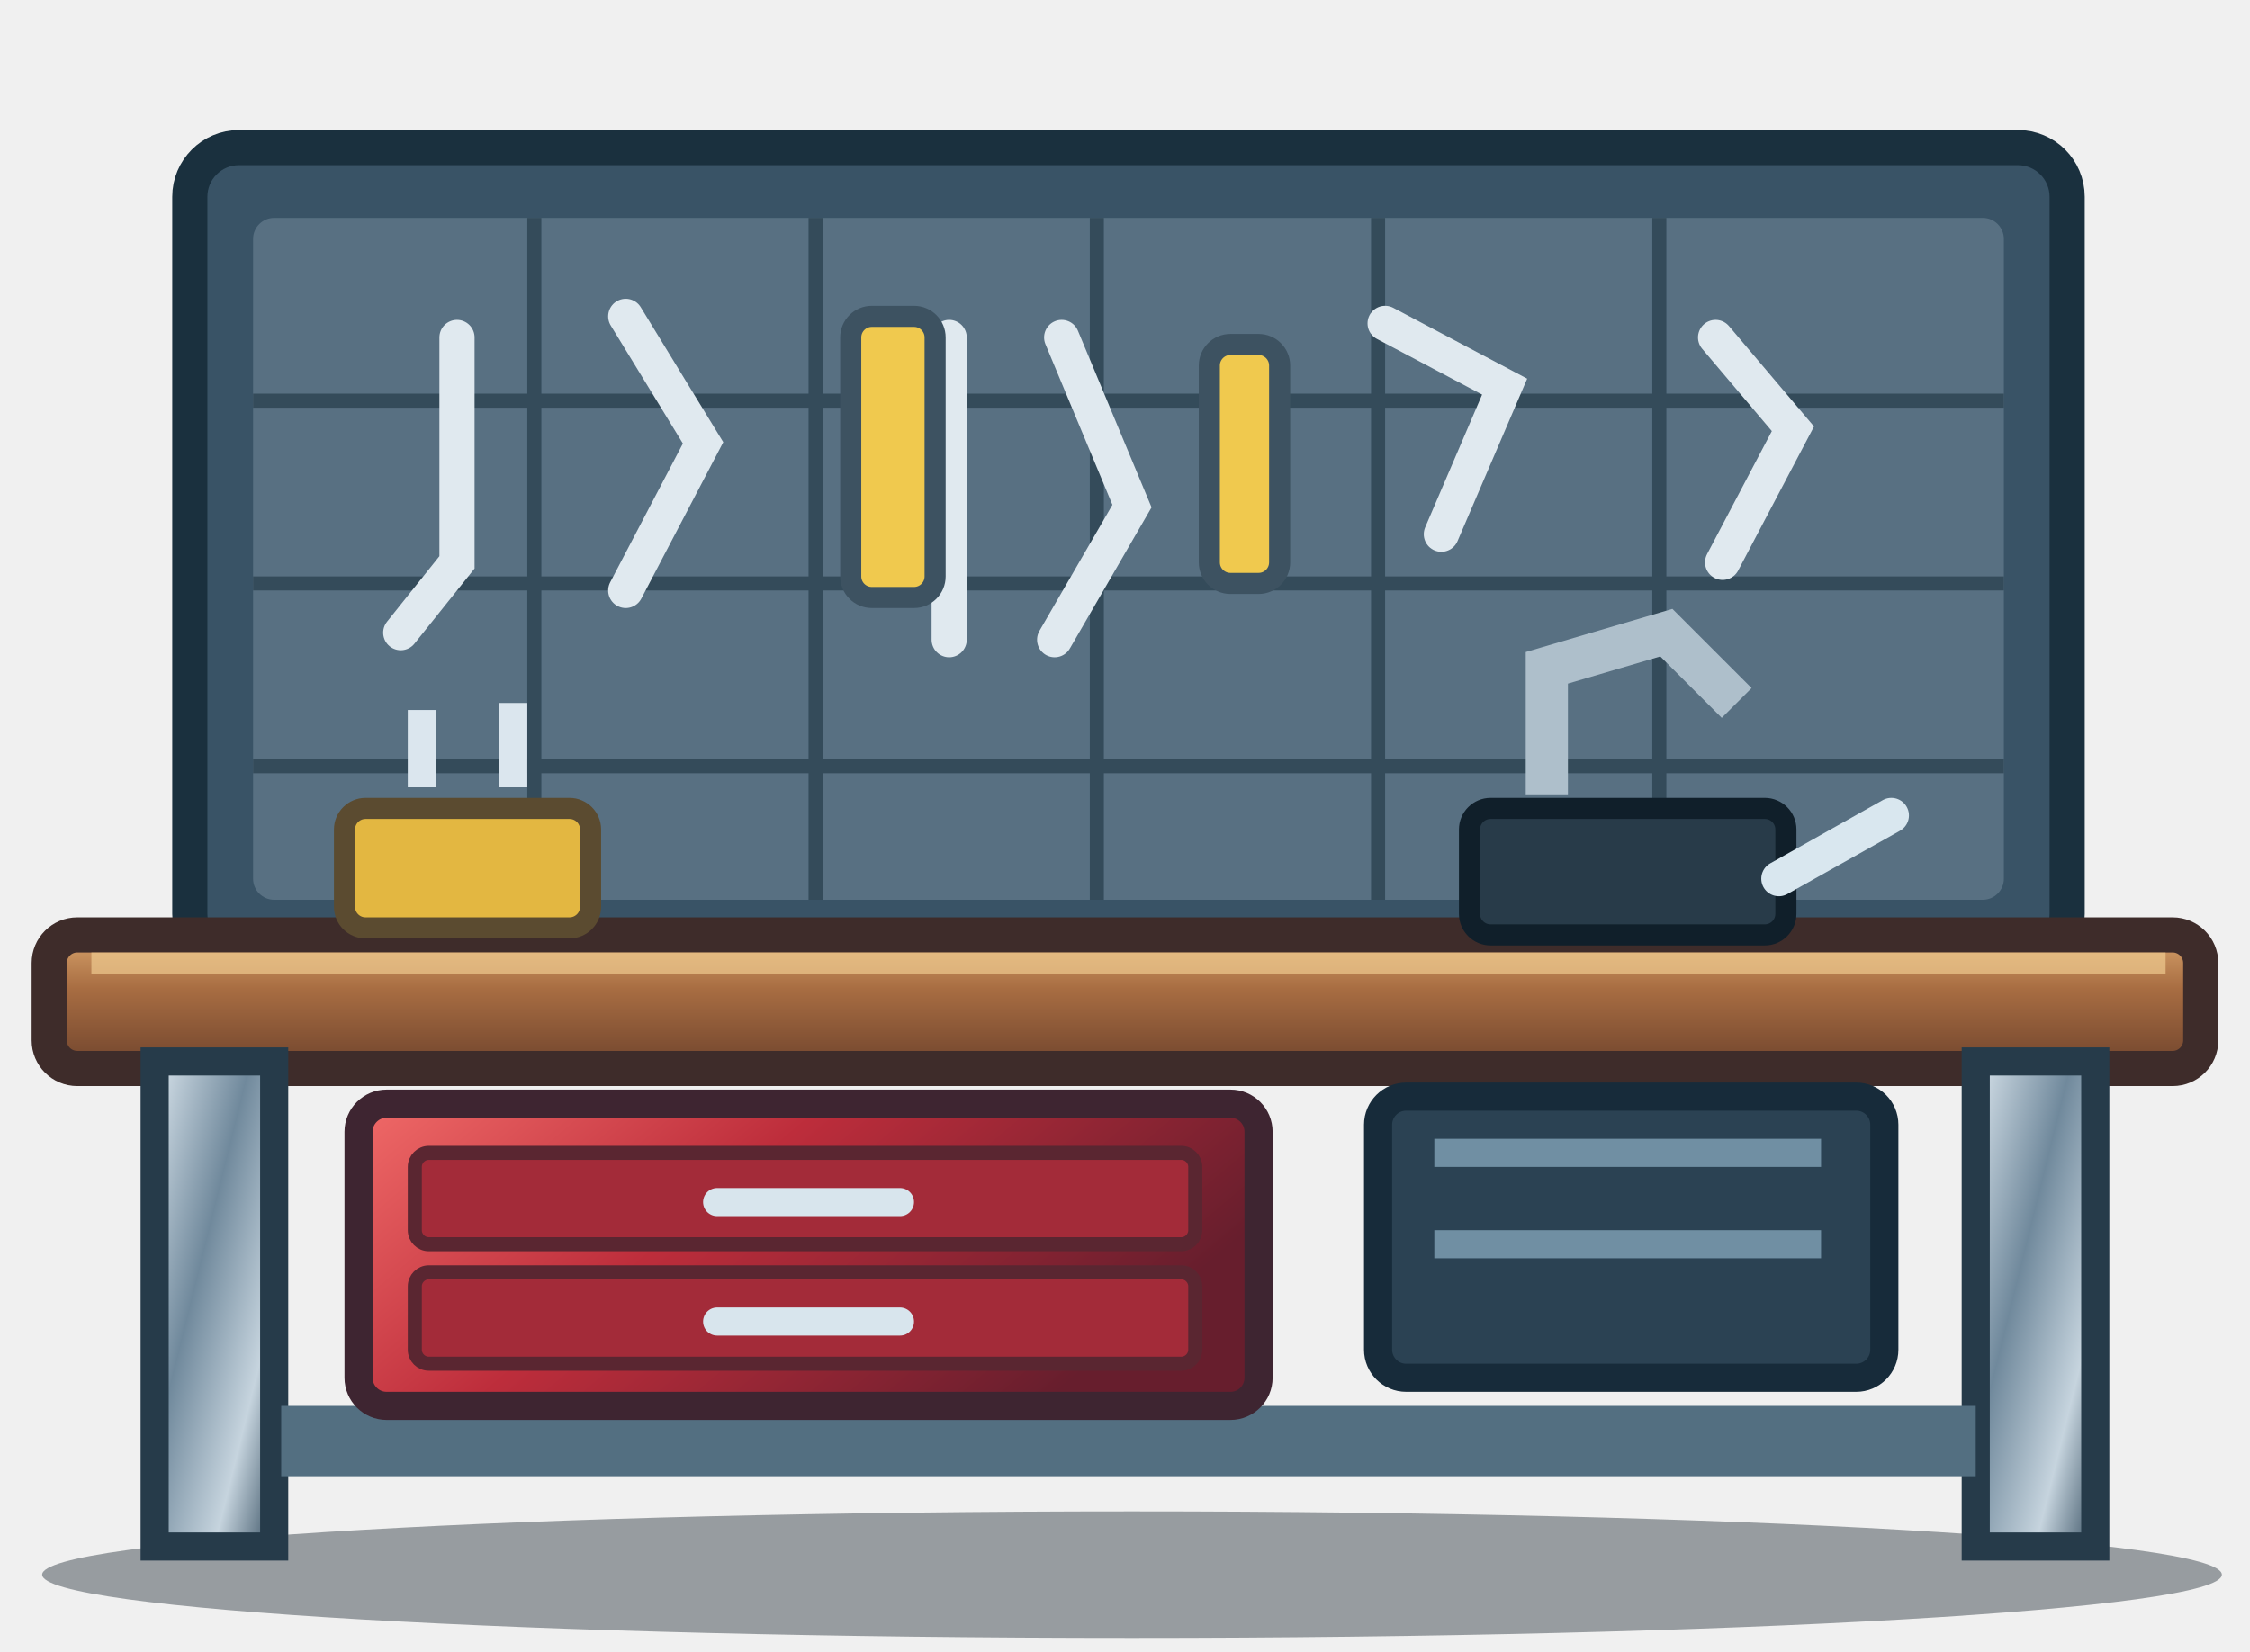
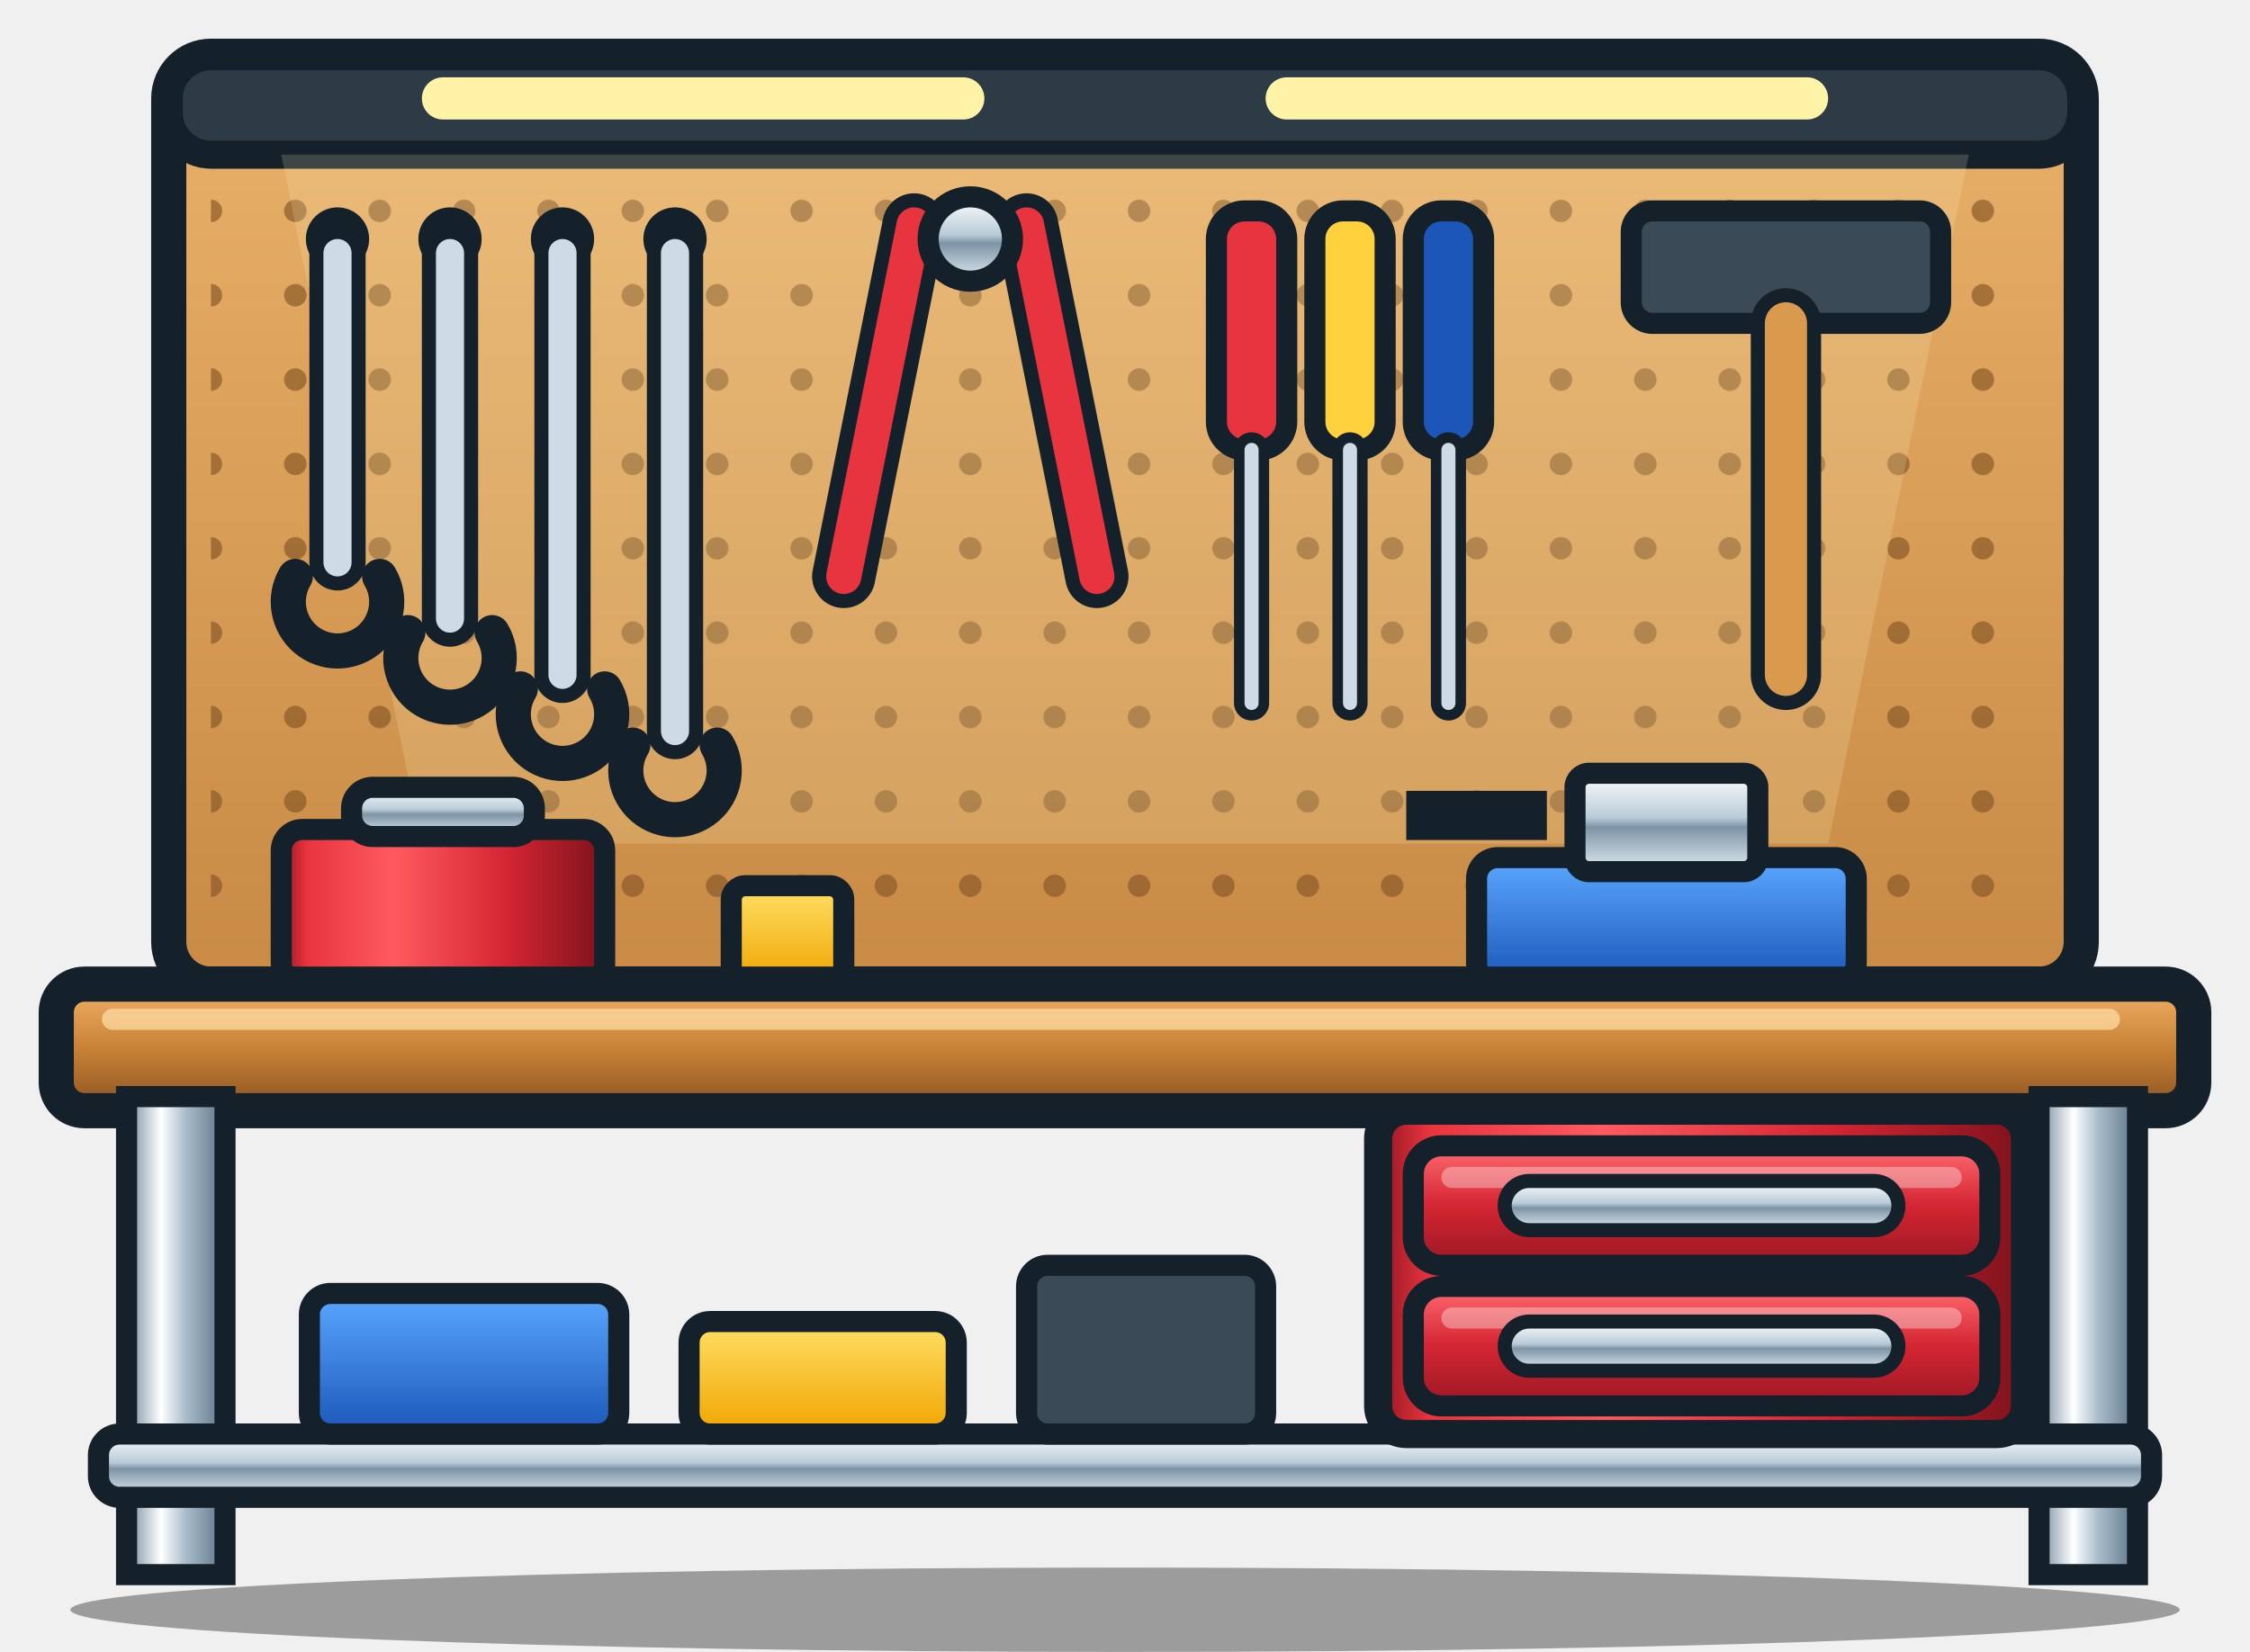
<svg xmlns="http://www.w3.org/2000/svg" viewBox="0 0 320 235">
  <defs>
-     <linearGradient id="steel" x2="1" y2="1">
-       <stop stop-color="#d9e4ec" />
-       <stop offset=".4" stop-color="#70899c" />
-       <stop offset=".75" stop-color="#c6d4de" />
-       <stop offset="1" stop-color="#3b5365" />
+     <linearGradient id="red" x1="0" y1="0" x2="1" y2="0">
+       <stop offset="0" stop-color="#8e1520" />
+       <stop offset=".08" stop-color="#e8343e" />
+       <stop offset=".35" stop-color="#ff5a60" />
+       <stop offset=".7" stop-color="#d42532" />
+       <stop offset="1" stop-color="#7d121c" />
    </linearGradient>
-     <linearGradient id="red" x2="1" y2=".4">
-       <stop stop-color="#f06a68" />
-       <stop offset=".45" stop-color="#bd2d3b" />
-       <stop offset="1" stop-color="#671e2d" />
+     <linearGradient id="redv" x2="0" y2="1">
+       <stop offset="0" stop-color="#ff6b70" />
+       <stop offset=".5" stop-color="#d42532" />
+       <stop offset="1" stop-color="#9a1824" />
+     </linearGradient>
+     <linearGradient id="chrome" x2="0" y2="1">
+       <stop offset="0" stop-color="#ffffff" />
+       <stop offset=".45" stop-color="#b9cbd8" />
+       <stop offset=".55" stop-color="#7d94a6" />
+       <stop offset="1" stop-color="#e3eef5" />
+     </linearGradient>
+     <linearGradient id="chromeh" x2="1" y2="0">
+       <stop offset="0" stop-color="#6f879a" />
+       <stop offset=".35" stop-color="#ffffff" />
+       <stop offset=".6" stop-color="#a9bccb" />
+       <stop offset="1" stop-color="#5b7386" />
    </linearGradient>
    <linearGradient id="wood" x2="0" y2="1">
-       <stop stop-color="#d7a36b" />
-       <stop offset=".4" stop-color="#a86d42" />
-       <stop offset="1" stop-color="#70442d" />
+       <stop offset="0" stop-color="#f2b46a" />
+       <stop offset=".5" stop-color="#c98236" />
+       <stop offset="1" stop-color="#8a5220" />
    </linearGradient>
+     <linearGradient id="peg" x2="0" y2="1">
+       <stop offset="0" stop-color="#e9b16a" />
+       <stop offset="1" stop-color="#c88a45" />
+     </linearGradient>
+     <linearGradient id="blue" x2="0" y2="1">
+       <stop offset="0" stop-color="#5aa8ff" />
+       <stop offset="1" stop-color="#1b56b8" />
+     </linearGradient>
+     <linearGradient id="yel" x2="0" y2="1">
+       <stop offset="0" stop-color="#ffe066" />
+       <stop offset="1" stop-color="#f0a400" />
+     </linearGradient>
+     <radialGradient id="glow" cx=".5" cy=".5" r=".5">
+       <stop offset="0" stop-color="#fff3a8" stop-opacity=".95" />
+       <stop offset=".6" stop-color="#ffd23d" stop-opacity=".55" />
+       <stop offset="1" stop-color="#ffd23d" stop-opacity="0" />
+     </radialGradient>
+     <linearGradient id="inside" x2="0" y2="1">
+       <stop offset="0" stop-color="#05090d" />
+       <stop offset="1" stop-color="#22313d" />
+     </linearGradient>
+     <pattern id="holes" width="12" height="12" patternUnits="userSpaceOnUse">
+       <circle cx="6" cy="6" r="1.6" fill="#8a5a28" opacity=".7" />
+     </pattern>
  </defs>
-   <ellipse cx="161" cy="224" rx="155" ry="9" fill="#121e27" opacity=".4" />
-   <rect x="27" y="21" width="267" height="116" rx="7" fill="#395366" stroke="#1a303e" stroke-width="5" />
-   <rect x="36" y="31" width="249" height="97" rx="3" fill="#587082" />
-   <g stroke="#344b5a" stroke-width="2">
-     <path d="M36 57H285M36 83H285M36 109H285" />
-     <path d="M76 31V128M116 31V128M156 31V128M196 31V128M236 31V128" />
+   <ellipse cx="160" cy="229" rx="150" ry="6" fill="#000" opacity=".35" />
+   <rect x="24" y="8" width="272" height="132" rx="6" fill="url(#peg)" stroke="#14202a" stroke-width="5" />
+   <rect x="30" y="14" width="260" height="120" fill="url(#holes)" />
+   <rect x="24" y="8" width="272" height="14" rx="6" fill="#2d3b47" stroke="#14202a" stroke-width="4" />
+   <rect x="60" y="11" width="80" height="6" rx="3" fill="#fff3a8" />
+   <rect x="180" y="11" width="80" height="6" rx="3" fill="#fff3a8" />
+   <path d="M40 22 L60 120 H260 L280 22Z" fill="#fff6c4" opacity=".18" />
+   <g stroke="#14202a" stroke-width="3" stroke-linejoin="round" stroke-linecap="round">
+     <circle cx="48" cy="34" r="3" fill="#14202a" />
+     <path d="M48 36 V80" stroke-width="8" />
+     <path d="M48 36 V80" stroke="#cfdbe4" stroke-width="4" />
+     <path d="M42 82 a7 7 0 1 0 12 0" fill="none" stroke-width="5" />
+     <circle cx="64" cy="34" r="3" fill="#14202a" />
+     <path d="M64 36 V88" stroke-width="8" />
+     <path d="M64 36 V88" stroke="#cfdbe4" stroke-width="4" />
+     <path d="M58 90 a7 7 0 1 0 12 0" fill="none" stroke-width="5" />
+     <circle cx="80" cy="34" r="3" fill="#14202a" />
+     <path d="M80 36 V96" stroke-width="8" />
+     <path d="M80 36 V96" stroke="#cfdbe4" stroke-width="4" />
+     <path d="M74 98 a7 7 0 1 0 12 0" fill="none" stroke-width="5" />
+     <circle cx="96" cy="34" r="3" fill="#14202a" />
+     <path d="M96 36 V104" stroke-width="8" />
+     <path d="M96 36 V104" stroke="#cfdbe4" stroke-width="4" />
+     <path d="M90 106 a7 7 0 1 0 12 0" fill="none" stroke-width="5" />
+     <path d="M130 32 l-10 50 M146 32 l10 50" stroke-width="9" />
+     <path d="M130 32 l-10 50 M146 32 l10 50" stroke="#e8343e" stroke-width="5" />
+     <circle cx="138" cy="34" r="6" fill="url(#chrome)" />
+     <rect x="173" y="30" width="10" height="34" rx="4" fill="#e8343e" />
+     <path d="M178 64 V100" stroke-width="5" />
+     <path d="M178 64 V100" stroke="#cfdbe4" stroke-width="2" />
+     <rect x="187" y="30" width="10" height="34" rx="4" fill="#ffd23d" />
+     <path d="M192 64 V100" stroke-width="5" />
+     <path d="M192 64 V100" stroke="#cfdbe4" stroke-width="2" />
+     <rect x="201" y="30" width="10" height="34" rx="4" fill="#1b56b8" />
+     <path d="M206 64 V100" stroke-width="5" />
+     <path d="M206 64 V100" stroke="#cfdbe4" stroke-width="2" />
+     <rect x="232" y="30" width="44" height="16" rx="3" fill="#3a4a56" />
+     <path d="M254 46 V96" stroke-width="10" />
+     <path d="M254 46 V96" stroke="#d99a4e" stroke-width="6" />
  </g>
-   <g stroke="#e0e9ef" stroke-width="5" stroke-linecap="round" fill="none">
-     <path d="M65 48V80L57 90M89 45L100 63L89 84M135 48V91M151 48L161 72L150 91M197 46L214 55L205 76M244 48L255 61L245 80" />
+   <g stroke="#14202a" stroke-width="3" stroke-linejoin="round">
+     <rect x="40" y="118" width="46" height="22" rx="3" fill="url(#red)" />
+     <rect x="50" y="112" width="26" height="7" rx="3" fill="url(#chrome)" />
+     <rect x="210" y="122" width="54" height="18" rx="3" fill="url(#blue)" />
+     <rect x="224" y="110" width="26" height="14" rx="2" fill="url(#chrome)" />
+     <path d="M200 116 h20" stroke-width="7" />
+     <rect x="104" y="126" width="16" height="14" rx="2" fill="url(#yel)" />
  </g>
-   <g fill="#f0c94e" stroke="#3d5261" stroke-width="3">
-     <rect x="121" y="45" width="12" height="40" rx="3" />
-     <rect x="172" y="49" width="10" height="34" rx="3" />
+   <rect x="8" y="140" width="304" height="18" rx="4" fill="url(#wood)" stroke="#14202a" stroke-width="5" />
+   <path d="M16 145 H300" stroke="#ffe0a8" stroke-width="3" stroke-linecap="round" opacity=".7" />
+   <rect x="18" y="156" width="14" height="68" fill="url(#chromeh)" stroke="#14202a" stroke-width="3" />
+   <rect x="290" y="156" width="14" height="68" fill="url(#chromeh)" stroke="#14202a" stroke-width="3" />
+   <rect x="14" y="204" width="292" height="9" rx="3" fill="url(#chrome)" stroke="#14202a" stroke-width="3" />
+   <rect x="196" y="158" width="92" height="46" rx="4" fill="url(#red)" stroke="#14202a" stroke-width="4" />
+   <rect x="201" y="163" width="82" height="17" rx="4" fill="url(#redv)" stroke="#14202a" stroke-width="3" />
+   <rect x="205" y="166" width="74" height="3" rx="1.5" fill="#fff" opacity=".35" />
+   <rect x="214.0" y="168.0" width="56" height="7" rx="3.5" fill="url(#chrome)" stroke="#14202a" stroke-width="2" />
+   <rect x="201" y="183" width="82" height="17" rx="4" fill="url(#redv)" stroke="#14202a" stroke-width="3" />
+   <rect x="205" y="186" width="74" height="3" rx="1.5" fill="#fff" opacity=".35" />
+   <rect x="214.0" y="188.0" width="56" height="7" rx="3.5" fill="url(#chrome)" stroke="#14202a" stroke-width="2" />
+   <g stroke="#14202a" stroke-width="3">
+     <rect x="44" y="184" width="44" height="20" rx="3" fill="url(#blue)" />
+     <rect x="98" y="188" width="38" height="16" rx="3" fill="url(#yel)" />
+     <rect x="146" y="180" width="34" height="24" rx="3" fill="#3a4a56" />
  </g>
-   <rect x="7" y="133" width="306" height="19" rx="4" fill="url(#wood)" stroke="#3e2c2a" stroke-width="5" />
-   <path d="M13 137H308" stroke="#f2cf94" stroke-width="3" opacity=".65" />
-   <rect x="22" y="151" width="17" height="69" fill="url(#steel)" stroke="#263b4a" stroke-width="4" />
-   <rect x="281" y="151" width="17" height="69" fill="url(#steel)" stroke="#263b4a" stroke-width="4" />
-   <path d="M40 205H281" stroke="#536f81" stroke-width="10" />
-   <rect x="51" y="157" width="128" height="43" rx="4" fill="url(#red)" stroke="#3e2531" stroke-width="4" />
-   <rect x="59" y="164" width="111" height="13" rx="2" fill="#a32b39" stroke="#5a2631" stroke-width="2" />
-   <rect x="59" y="181" width="111" height="13" rx="2" fill="#a32b39" stroke="#5a2631" stroke-width="2" />
-   <path d="M102 171H128M102 188H128" stroke="#d8e5ed" stroke-width="4" stroke-linecap="round" />
-   <rect x="196" y="156" width="72" height="40" rx="4" fill="#2b4253" stroke="#172b3a" stroke-width="4" />
-   <path d="M204 164H259M204 177H259" stroke="#708fa3" stroke-width="4" />
-   <rect x="209" y="115" width="45" height="18" rx="3" fill="#283b49" stroke="#101f2a" stroke-width="3" />
-   <path d="M220 113V95L237 90L247 100" fill="none" stroke="#aebfcb" stroke-width="6" />
-   <path d="M253 125L269 116" stroke="#d9e7ef" stroke-width="5" stroke-linecap="round" />
-   <rect x="49" y="115" width="35" height="17" rx="3" fill="#e3b741" stroke="#5b4b30" stroke-width="3" />
-   <path d="M60 112V101M73 112V100" stroke="#dbe6ee" stroke-width="4" />
</svg>
